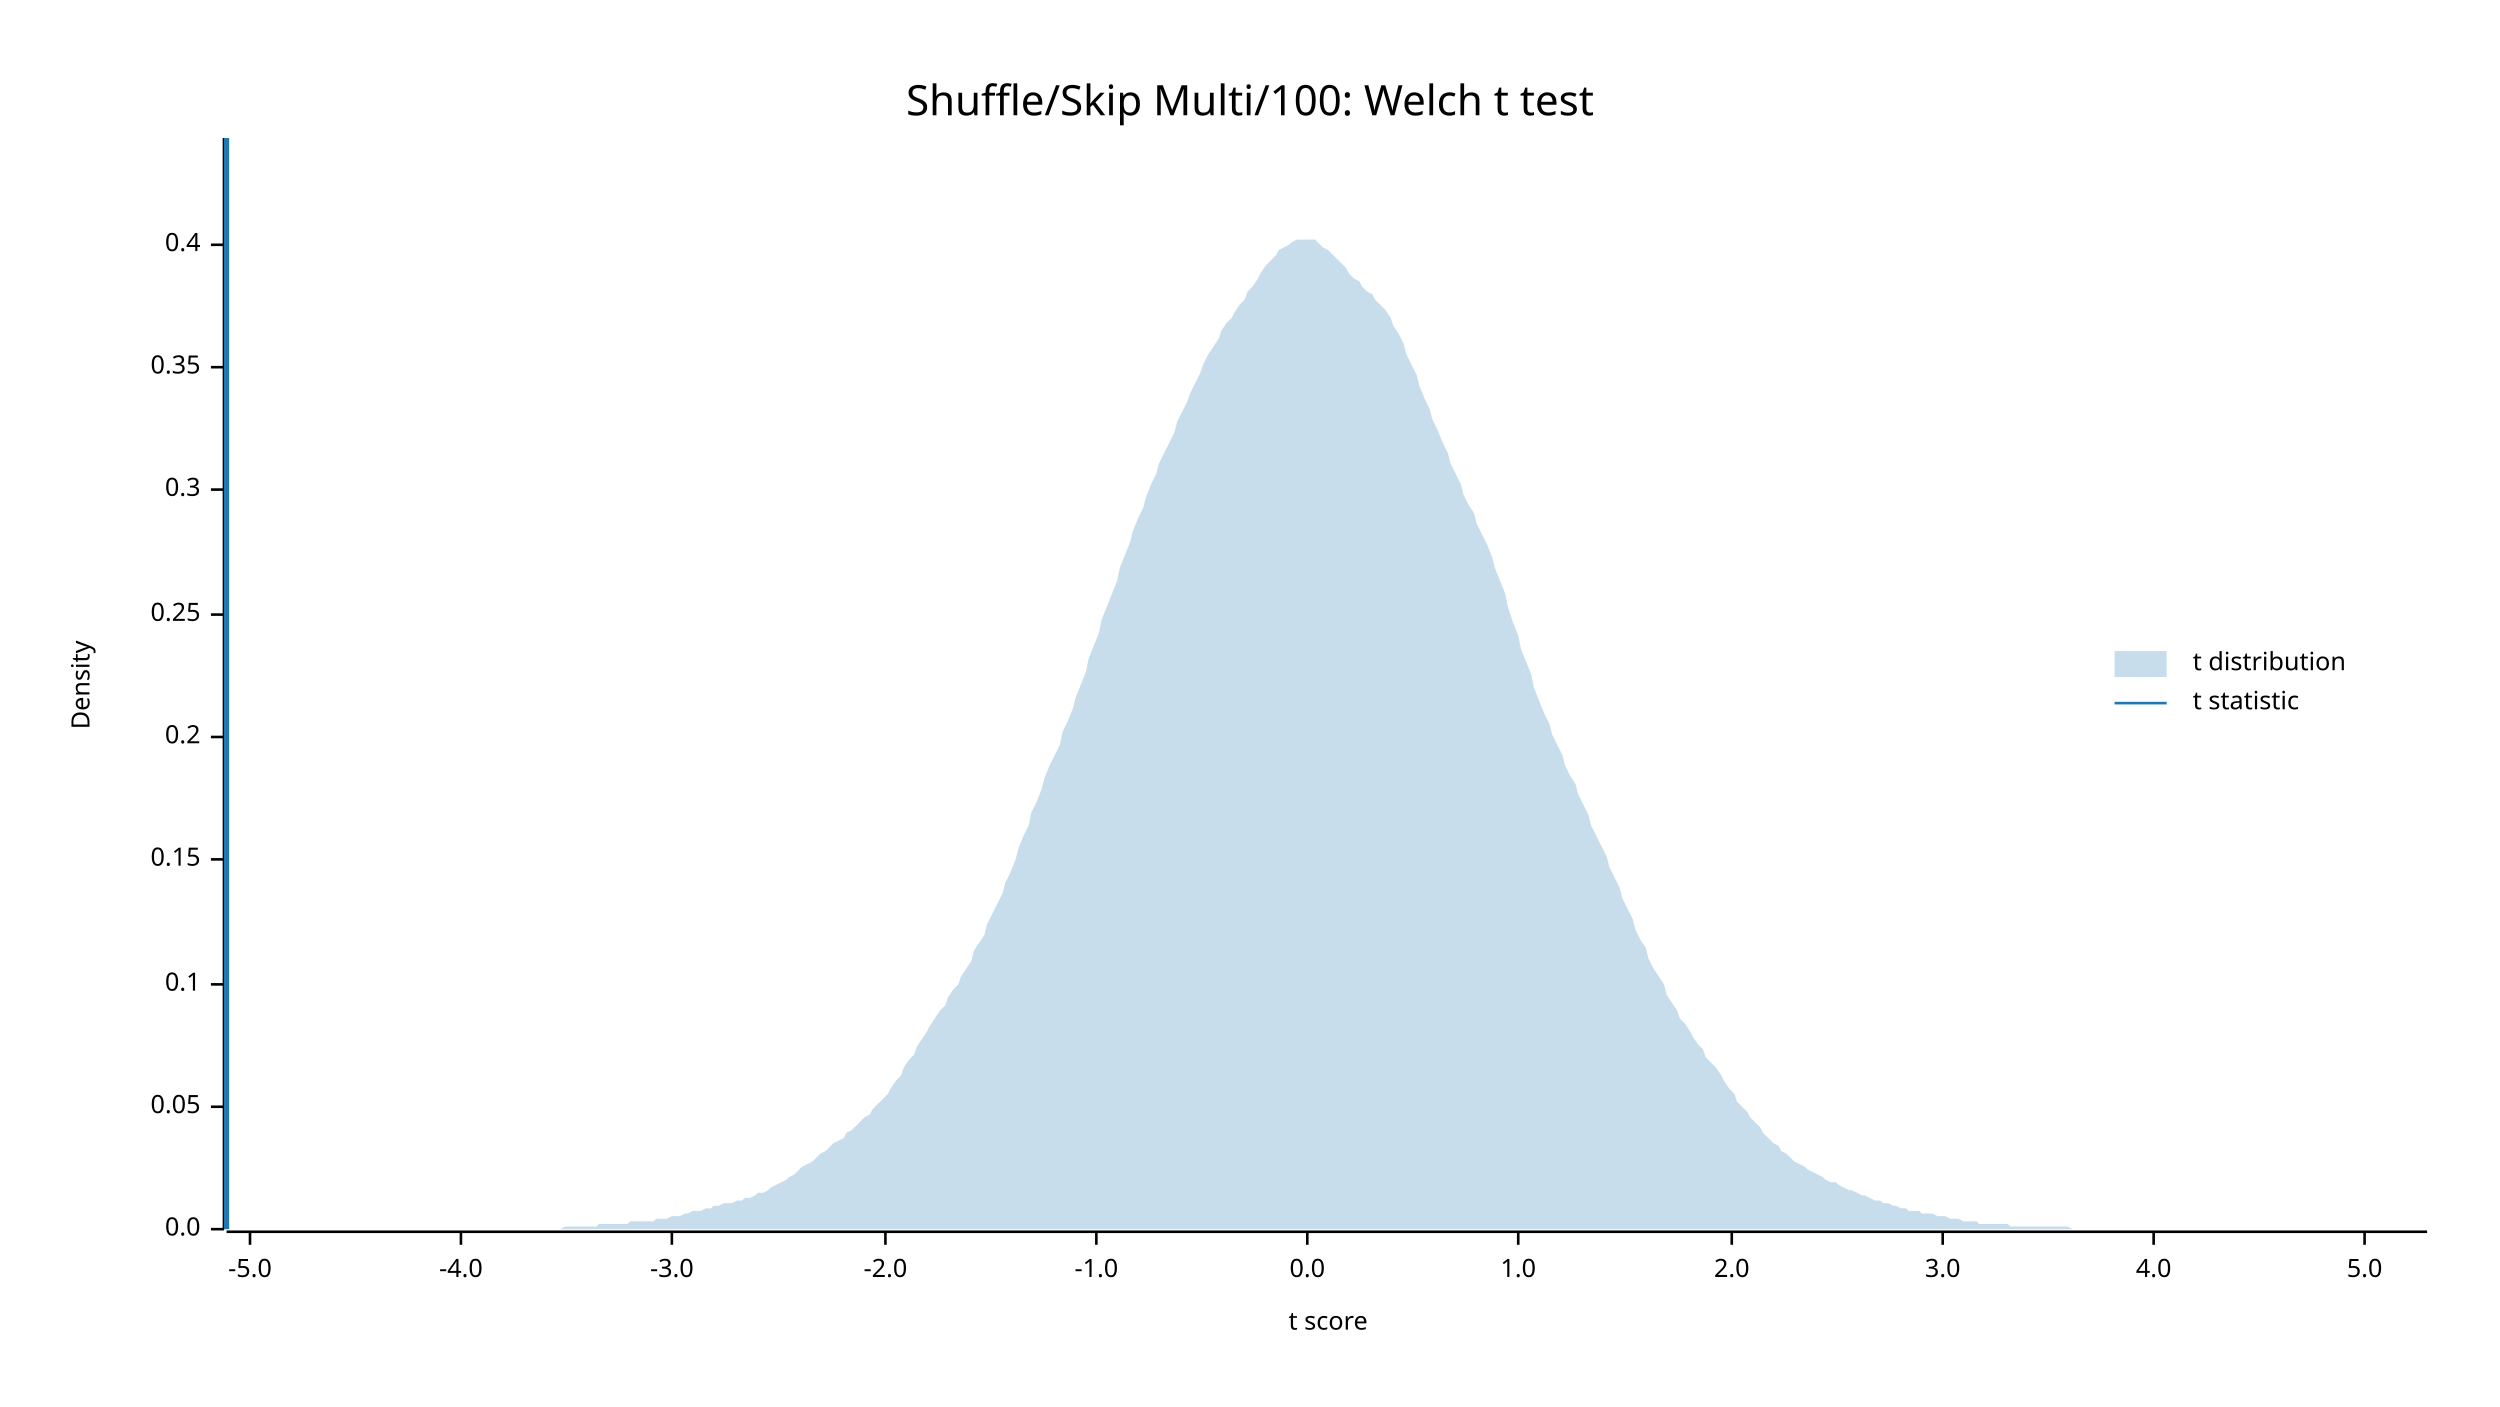
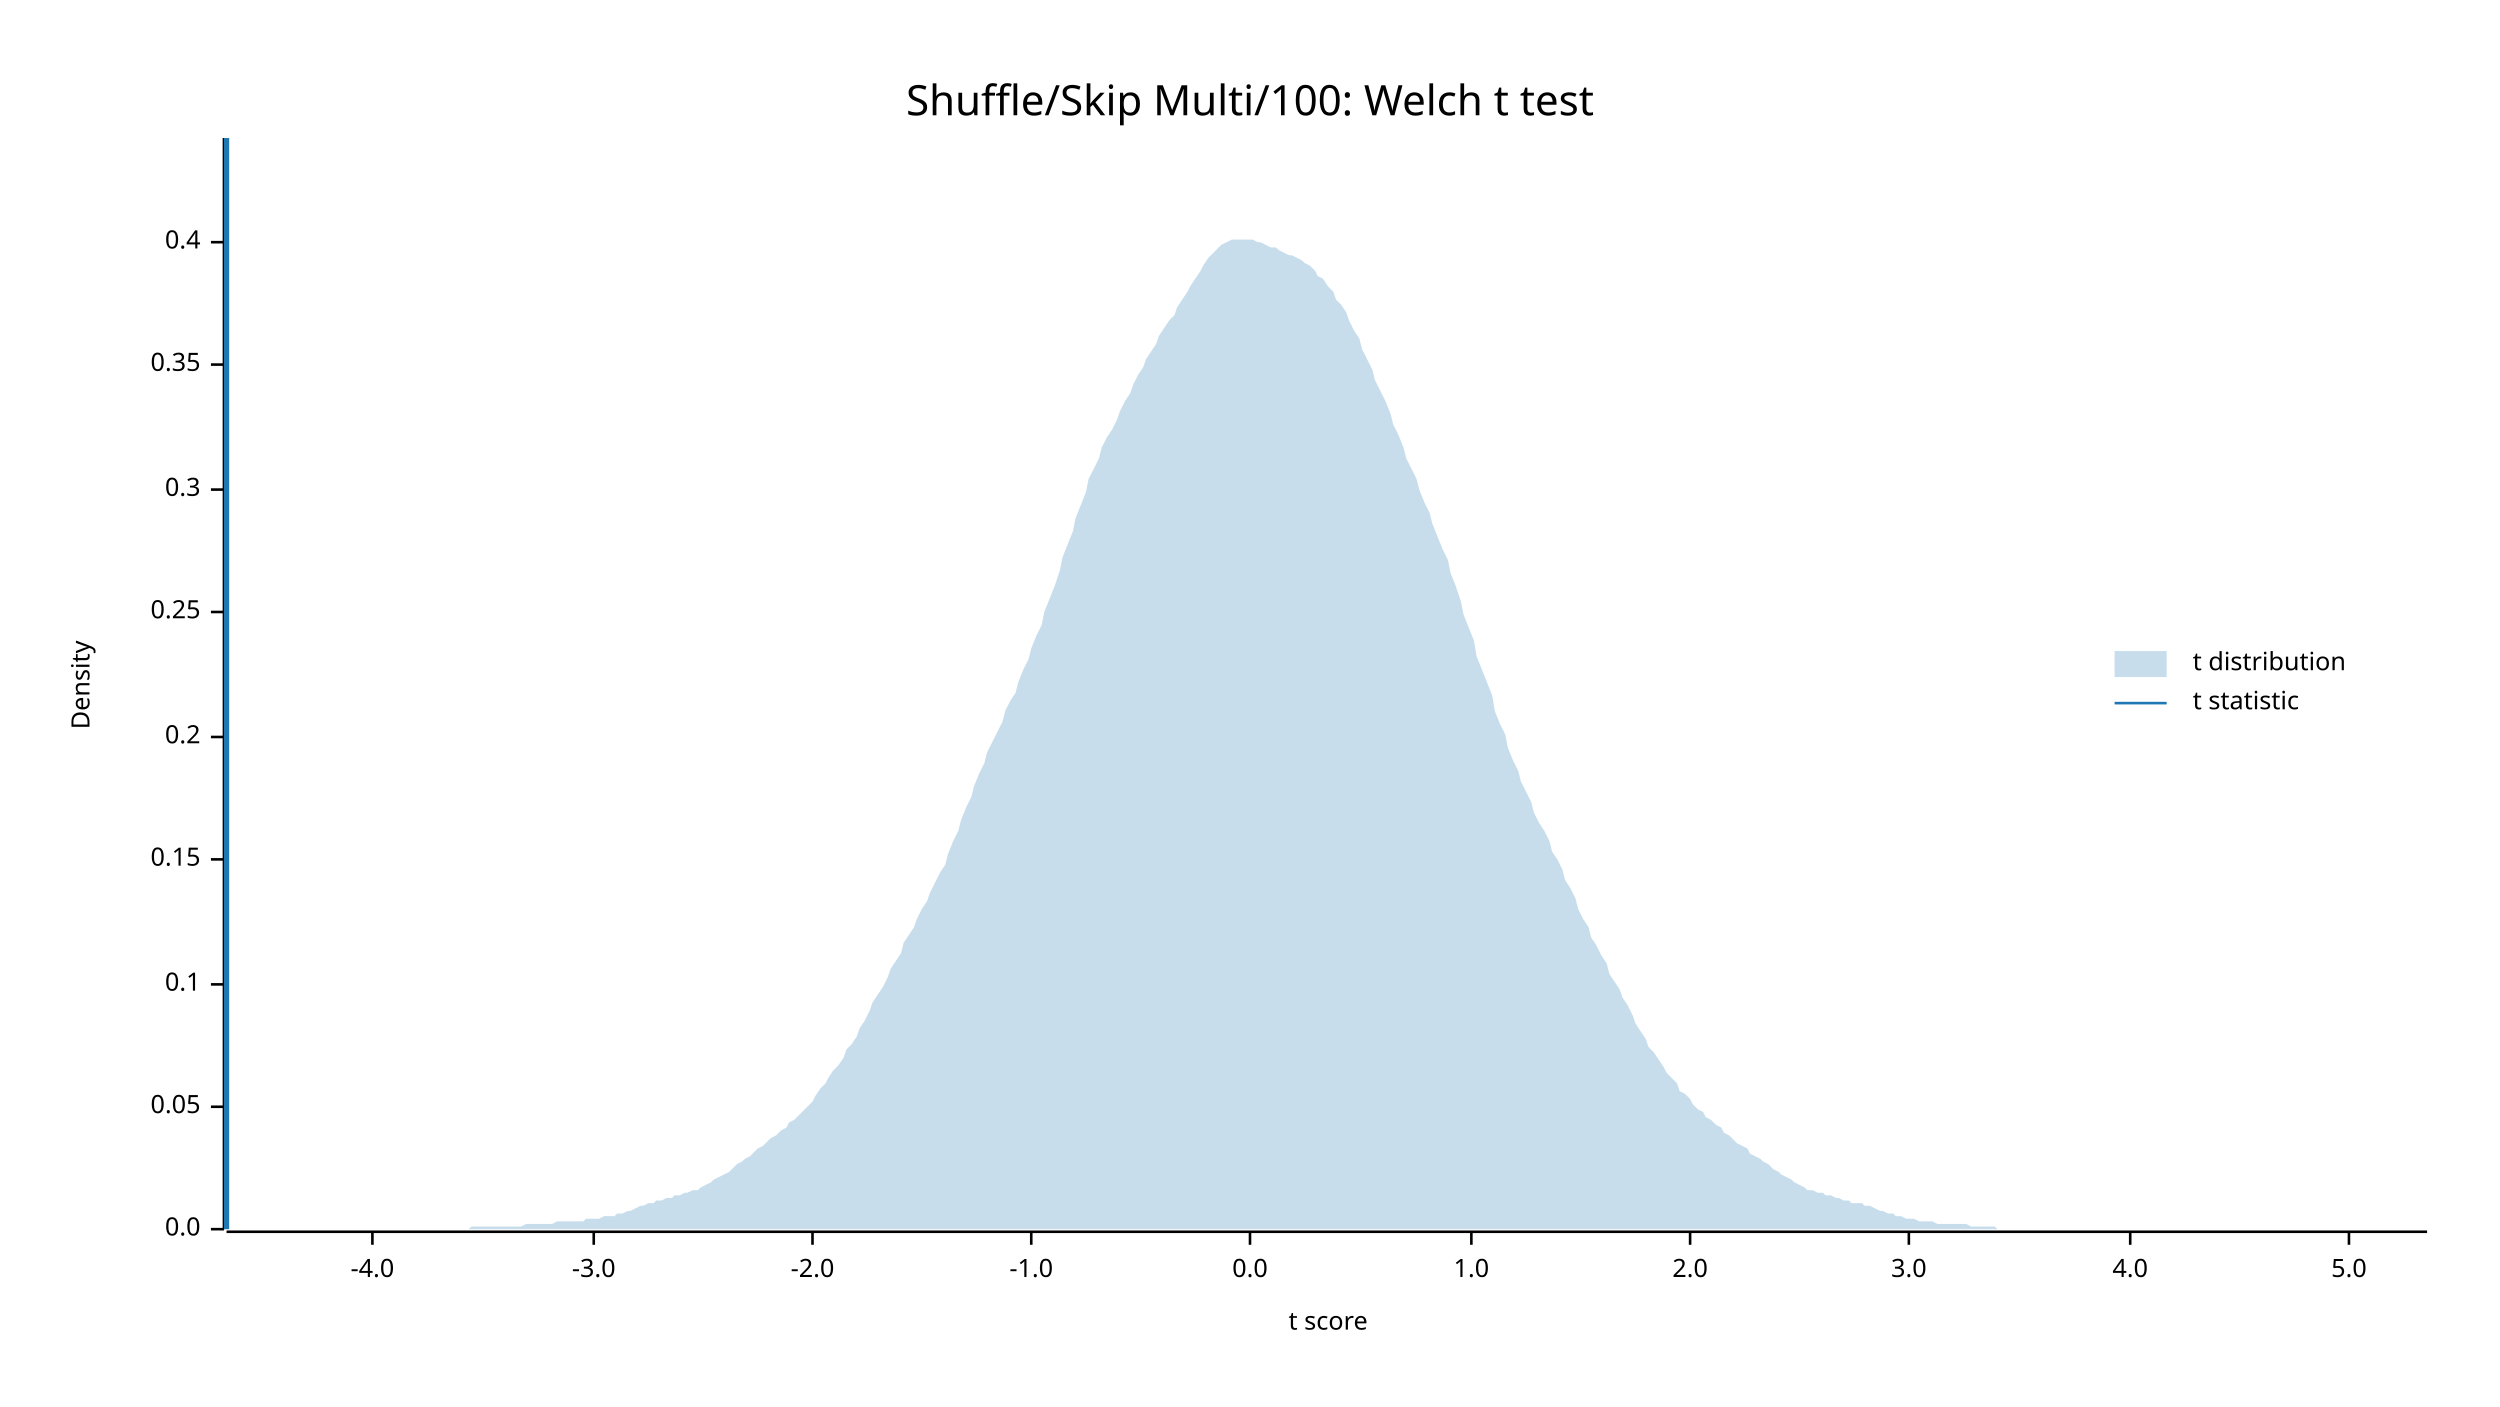
<svg xmlns="http://www.w3.org/2000/svg" width="960" height="540" viewBox="0 0 960 540">
  <text x="480" y="32" dy="0.76em" text-anchor="middle" font-family="sans-serif" font-size="16.129" opacity="1" fill="#000000">
Shuffle/Skip Multi/100: Welch t test
</text>
  <text x="27" y="263" dy="0.76em" text-anchor="middle" font-family="sans-serif" font-size="9.677" opacity="1" fill="#000000" transform="rotate(270, 27, 263)">
Density
</text>
  <text x="510" y="513" dy="-0.5ex" text-anchor="middle" font-family="sans-serif" font-size="9.677" opacity="1" fill="#000000">
t score
</text>
  <polyline fill="none" opacity="1" stroke="#000000" stroke-width="1" points="86,53 86,472 " />
  <text x="77" y="472" dy="0.5ex" text-anchor="end" font-family="sans-serif" font-size="9.677" opacity="1" fill="#000000">
0.0
</text>
  <polyline fill="none" opacity="1" stroke="#000000" stroke-width="1" points="81,472 86,472 " />
  <text x="77" y="425" dy="0.5ex" text-anchor="end" font-family="sans-serif" font-size="9.677" opacity="1" fill="#000000">
0.05
</text>
  <polyline fill="none" opacity="1" stroke="#000000" stroke-width="1" points="81,425 86,425 " />
  <text x="77" y="378" dy="0.5ex" text-anchor="end" font-family="sans-serif" font-size="9.677" opacity="1" fill="#000000">
0.1
</text>
  <polyline fill="none" opacity="1" stroke="#000000" stroke-width="1" points="81,378 86,378 " />
  <text x="77" y="330" dy="0.5ex" text-anchor="end" font-family="sans-serif" font-size="9.677" opacity="1" fill="#000000">
0.15
</text>
  <polyline fill="none" opacity="1" stroke="#000000" stroke-width="1" points="81,330 86,330 " />
  <text x="77" y="283" dy="0.5ex" text-anchor="end" font-family="sans-serif" font-size="9.677" opacity="1" fill="#000000">
0.2
</text>
  <polyline fill="none" opacity="1" stroke="#000000" stroke-width="1" points="81,283 86,283 " />
-   <text x="77" y="236" dy="0.5ex" text-anchor="end" font-family="sans-serif" font-size="9.677" opacity="1" fill="#000000">
+   <text x="77" y="235" dy="0.5ex" text-anchor="end" font-family="sans-serif" font-size="9.677" opacity="1" fill="#000000">
0.25
</text>
-   <polyline fill="none" opacity="1" stroke="#000000" stroke-width="1" points="81,236 86,236 " />
+   <polyline fill="none" opacity="1" stroke="#000000" stroke-width="1" points="81,235 86,235 " />
  <text x="77" y="188" dy="0.5ex" text-anchor="end" font-family="sans-serif" font-size="9.677" opacity="1" fill="#000000">
0.3
</text>
  <polyline fill="none" opacity="1" stroke="#000000" stroke-width="1" points="81,188 86,188 " />
-   <text x="77" y="141" dy="0.5ex" text-anchor="end" font-family="sans-serif" font-size="9.677" opacity="1" fill="#000000">
+   <text x="77" y="140" dy="0.5ex" text-anchor="end" font-family="sans-serif" font-size="9.677" opacity="1" fill="#000000">
0.35
</text>
-   <polyline fill="none" opacity="1" stroke="#000000" stroke-width="1" points="81,141 86,141 " />
-   <text x="77" y="94" dy="0.5ex" text-anchor="end" font-family="sans-serif" font-size="9.677" opacity="1" fill="#000000">
+   <polyline fill="none" opacity="1" stroke="#000000" stroke-width="1" points="81,140 86,140 " />
+   <text x="77" y="93" dy="0.5ex" text-anchor="end" font-family="sans-serif" font-size="9.677" opacity="1" fill="#000000">
0.4
</text>
-   <polyline fill="none" opacity="1" stroke="#000000" stroke-width="1" points="81,94 86,94 " />
+   <polyline fill="none" opacity="1" stroke="#000000" stroke-width="1" points="81,93 86,93 " />
  <polyline fill="none" opacity="1" stroke="#000000" stroke-width="1" points="87,473 932,473 " />
-   <text x="96" y="483" dy="0.76em" text-anchor="middle" font-family="sans-serif" font-size="9.677" opacity="1" fill="#000000">
- -5.0
- </text>
-   <polyline fill="none" opacity="1" stroke="#000000" stroke-width="1" points="96,473 96,478 " />
-   <text x="177" y="483" dy="0.76em" text-anchor="middle" font-family="sans-serif" font-size="9.677" opacity="1" fill="#000000">
+   <text x="143" y="483" dy="0.76em" text-anchor="middle" font-family="sans-serif" font-size="9.677" opacity="1" fill="#000000">
-4.0
</text>
-   <polyline fill="none" opacity="1" stroke="#000000" stroke-width="1" points="177,473 177,478 " />
-   <text x="258" y="483" dy="0.76em" text-anchor="middle" font-family="sans-serif" font-size="9.677" opacity="1" fill="#000000">
+   <polyline fill="none" opacity="1" stroke="#000000" stroke-width="1" points="143,473 143,478 " />
+   <text x="228" y="483" dy="0.76em" text-anchor="middle" font-family="sans-serif" font-size="9.677" opacity="1" fill="#000000">
-3.0
</text>
-   <polyline fill="none" opacity="1" stroke="#000000" stroke-width="1" points="258,473 258,478 " />
-   <text x="340" y="483" dy="0.76em" text-anchor="middle" font-family="sans-serif" font-size="9.677" opacity="1" fill="#000000">
+   <polyline fill="none" opacity="1" stroke="#000000" stroke-width="1" points="228,473 228,478 " />
+   <text x="312" y="483" dy="0.76em" text-anchor="middle" font-family="sans-serif" font-size="9.677" opacity="1" fill="#000000">
-2.0
</text>
-   <polyline fill="none" opacity="1" stroke="#000000" stroke-width="1" points="340,473 340,478 " />
-   <text x="421" y="483" dy="0.76em" text-anchor="middle" font-family="sans-serif" font-size="9.677" opacity="1" fill="#000000">
+   <polyline fill="none" opacity="1" stroke="#000000" stroke-width="1" points="312,473 312,478 " />
+   <text x="396" y="483" dy="0.76em" text-anchor="middle" font-family="sans-serif" font-size="9.677" opacity="1" fill="#000000">
-1.0
</text>
-   <polyline fill="none" opacity="1" stroke="#000000" stroke-width="1" points="421,473 421,478 " />
-   <text x="502" y="483" dy="0.76em" text-anchor="middle" font-family="sans-serif" font-size="9.677" opacity="1" fill="#000000">
+   <polyline fill="none" opacity="1" stroke="#000000" stroke-width="1" points="396,473 396,478 " />
+   <text x="480" y="483" dy="0.76em" text-anchor="middle" font-family="sans-serif" font-size="9.677" opacity="1" fill="#000000">
0.0
</text>
-   <polyline fill="none" opacity="1" stroke="#000000" stroke-width="1" points="502,473 502,478 " />
-   <text x="583" y="483" dy="0.76em" text-anchor="middle" font-family="sans-serif" font-size="9.677" opacity="1" fill="#000000">
+   <polyline fill="none" opacity="1" stroke="#000000" stroke-width="1" points="480,473 480,478 " />
+   <text x="565" y="483" dy="0.76em" text-anchor="middle" font-family="sans-serif" font-size="9.677" opacity="1" fill="#000000">
1.0
</text>
-   <polyline fill="none" opacity="1" stroke="#000000" stroke-width="1" points="583,473 583,478 " />
-   <text x="665" y="483" dy="0.76em" text-anchor="middle" font-family="sans-serif" font-size="9.677" opacity="1" fill="#000000">
+   <polyline fill="none" opacity="1" stroke="#000000" stroke-width="1" points="565,473 565,478 " />
+   <text x="649" y="483" dy="0.76em" text-anchor="middle" font-family="sans-serif" font-size="9.677" opacity="1" fill="#000000">
2.0
</text>
-   <polyline fill="none" opacity="1" stroke="#000000" stroke-width="1" points="665,473 665,478 " />
-   <text x="746" y="483" dy="0.76em" text-anchor="middle" font-family="sans-serif" font-size="9.677" opacity="1" fill="#000000">
+   <polyline fill="none" opacity="1" stroke="#000000" stroke-width="1" points="649,473 649,478 " />
+   <text x="733" y="483" dy="0.76em" text-anchor="middle" font-family="sans-serif" font-size="9.677" opacity="1" fill="#000000">
3.0
</text>
-   <polyline fill="none" opacity="1" stroke="#000000" stroke-width="1" points="746,473 746,478 " />
-   <text x="827" y="483" dy="0.76em" text-anchor="middle" font-family="sans-serif" font-size="9.677" opacity="1" fill="#000000">
+   <polyline fill="none" opacity="1" stroke="#000000" stroke-width="1" points="733,473 733,478 " />
+   <text x="818" y="483" dy="0.76em" text-anchor="middle" font-family="sans-serif" font-size="9.677" opacity="1" fill="#000000">
4.0
</text>
-   <polyline fill="none" opacity="1" stroke="#000000" stroke-width="1" points="827,473 827,478 " />
-   <text x="908" y="483" dy="0.76em" text-anchor="middle" font-family="sans-serif" font-size="9.677" opacity="1" fill="#000000">
+   <polyline fill="none" opacity="1" stroke="#000000" stroke-width="1" points="818,473 818,478 " />
+   <text x="902" y="483" dy="0.76em" text-anchor="middle" font-family="sans-serif" font-size="9.677" opacity="1" fill="#000000">
5.0
</text>
-   <polyline fill="none" opacity="1" stroke="#000000" stroke-width="1" points="908,473 908,478 " />
-   <polygon opacity="0.25" fill="#1F78B4" points="87,472 88,472 90,472 92,472 93,472 95,472 97,472 98,472 100,472 102,472 103,472 105,472 107,472 109,472 110,472 112,472 114,472 115,472 117,472 119,472 120,472 122,472 124,472 125,472 127,472 129,472 131,472 132,472 134,472 136,472 137,472 139,472 141,472 142,472 144,472 146,472 147,472 149,472 151,472 153,472 154,472 156,472 158,472 159,472 161,472 163,472 164,472 166,472 168,472 169,472 171,472 173,472 175,472 176,472 178,472 180,472 181,472 183,472 185,472 186,472 188,472 190,472 191,472 193,472 195,472 197,472 198,472 200,472 202,472 203,472 205,472 207,472 208,472 210,472 212,472 214,472 215,472 217,471 219,471 220,471 222,471 224,471 225,471 227,471 229,471 230,470 232,470 234,470 236,470 237,470 239,470 241,470 242,469 244,469 246,469 247,469 249,469 251,469 252,468 254,468 256,468 258,467 259,467 261,467 263,466 264,466 266,465 268,465 269,465 271,464 273,464 274,463 276,463 278,462 280,462 281,462 283,461 285,461 286,460 288,460 290,459 291,458 293,458 295,457 296,456 298,455 300,454 302,453 303,452 305,451 307,449 308,448 310,447 312,446 313,445 315,443 317,442 318,441 320,439 322,438 324,437 325,435 327,434 329,432 330,431 332,429 334,428 335,426 337,424 339,422 341,420 342,418 344,415 346,413 347,410 349,407 351,405 352,402 354,399 356,396 357,394 359,391 361,388 363,386 364,383 366,380 368,378 369,375 371,372 373,369 374,365 376,362 378,359 379,355 381,351 383,347 385,343 386,339 388,335 390,330 391,326 393,321 395,317 396,312 398,308 400,303 401,299 403,294 405,290 407,286 408,281 410,277 412,272 413,268 415,263 417,258 418,253 420,248 422,243 423,238 425,233 427,228 429,223 430,218 432,213 434,208 435,204 437,199 439,195 440,191 442,186 444,182 445,178 447,174 449,170 451,166 452,162 454,158 456,154 457,151 459,147 461,143 462,140 464,136 466,133 468,130 469,127 471,124 473,122 474,120 476,117 478,115 479,112 481,110 483,107 484,105 486,102 488,100 490,98 491,96 493,95 495,94 496,93 498,92 500,92 501,92 503,92 505,92 506,93 508,95 510,96 512,98 513,99 515,101 517,103 518,105 520,107 522,108 523,110 525,112 527,113 528,115 530,117 532,119 534,122 535,125 537,128 539,132 540,136 542,140 544,144 545,148 547,153 549,157 550,161 552,165 554,170 556,174 557,178 559,182 561,186 562,190 564,194 566,197 567,201 569,205 571,209 573,214 574,218 576,223 578,228 579,233 581,239 583,244 584,249 586,254 588,259 589,264 591,269 593,274 595,278 596,282 598,286 600,290 601,294 603,298 605,301 606,305 608,309 610,313 611,317 613,321 615,325 617,329 618,333 620,337 622,341 623,345 625,349 627,353 628,357 630,361 632,364 633,368 635,372 637,375 639,378 640,382 642,385 644,388 645,391 647,393 649,396 650,398 652,401 654,403 655,406 657,408 659,410 661,413 662,415 664,418 666,420 667,423 669,425 671,427 672,429 674,431 676,433 677,435 679,437 681,439 683,440 684,442 686,443 688,445 689,446 691,447 693,448 694,449 696,450 698,451 700,452 701,453 703,454 705,454 706,455 708,456 710,457 711,457 713,458 715,459 716,459 718,460 720,461 722,461 723,462 725,462 727,463 728,463 730,464 732,464 733,465 735,465 737,465 738,466 740,466 742,466 744,467 745,467 747,467 749,468 750,468 752,468 754,469 755,469 757,469 759,469 760,470 762,470 764,470 766,470 767,470 769,470 771,470 772,471 774,471 776,471 777,471 779,471 781,471 782,471 784,471 786,471 788,471 789,471 791,471 793,471 794,471 796,472 798,472 799,472 801,472 803,472 804,472 806,472 808,472 810,472 811,472 813,472 815,472 816,472 818,472 820,472 821,472 823,472 825,472 827,472 828,472 830,472 832,472 833,472 835,472 837,472 838,472 840,472 842,472 843,472 845,472 847,472 849,472 850,472 852,472 854,472 855,472 857,472 859,472 860,472 862,472 864,472 865,472 867,472 869,472 871,472 872,472 874,472 876,472 877,472 879,472 881,472 882,472 884,472 886,472 887,472 889,472 891,472 893,472 894,472 896,472 898,472 899,472 901,472 903,472 904,472 906,472 908,472 909,472 911,472 913,472 915,472 916,472 918,472 920,472 921,472 923,472 925,472 926,472 928,472 930,472 932,472 932,472 87,472 " />
+   <polyline fill="none" opacity="1" stroke="#000000" stroke-width="1" points="902,473 902,478 " />
+   <polygon opacity="0.25" fill="#1F78B4" points="87,472 88,472 90,472 92,472 93,472 95,472 97,472 98,472 100,472 102,472 103,472 105,472 107,472 109,472 110,472 112,472 114,472 115,472 117,472 119,472 120,472 122,472 124,472 125,472 127,472 129,472 131,472 132,472 134,472 136,472 137,472 139,472 141,472 142,472 144,472 146,472 147,472 149,472 151,472 153,472 154,472 156,472 158,472 159,472 161,472 163,472 164,472 166,472 168,472 169,472 171,472 173,472 175,472 176,472 178,472 180,472 181,471 183,471 185,471 186,471 188,471 190,471 191,471 193,471 195,471 197,471 198,471 200,471 202,470 203,470 205,470 207,470 208,470 210,470 212,470 214,469 215,469 217,469 219,469 220,469 222,469 224,469 225,468 227,468 229,468 230,468 232,467 234,467 236,467 237,466 239,466 241,465 242,465 244,464 246,463 247,463 249,462 251,462 252,461 254,461 256,460 258,460 259,459 261,459 263,458 264,458 266,457 268,457 269,456 271,455 273,454 274,453 276,452 278,451 280,450 281,449 283,447 285,446 286,445 288,444 290,442 291,441 293,440 295,438 296,437 298,436 300,434 302,433 303,431 305,430 307,428 308,427 310,425 312,423 313,421 315,418 317,416 318,414 320,411 322,409 324,406 325,403 327,401 329,398 330,395 332,392 334,388 335,385 337,382 339,379 341,375 342,372 344,369 346,366 347,362 349,359 351,356 352,353 354,349 356,346 357,343 359,339 361,335 363,332 364,328 366,323 368,319 369,315 371,310 373,306 374,302 376,297 378,293 379,289 381,285 383,281 385,277 386,273 388,269 390,266 391,262 393,257 395,253 396,249 398,244 400,240 401,235 403,230 405,225 407,219 408,214 410,209 412,204 413,199 415,194 417,189 418,184 420,180 422,176 423,172 425,168 427,165 429,161 430,158 432,154 434,151 435,148 437,144 439,141 440,138 442,135 444,132 445,129 447,126 449,123 451,121 452,118 454,115 456,112 457,110 459,107 461,104 462,102 464,99 466,97 468,95 469,94 471,93 473,92 474,92 476,92 478,92 479,92 481,92 483,93 484,93 486,94 488,95 490,95 491,96 493,97 495,98 496,98 498,99 500,100 501,101 503,102 505,104 506,106 508,107 510,110 512,112 513,115 515,117 517,120 518,123 520,127 522,130 523,134 525,138 527,142 528,146 530,150 532,154 534,159 535,163 537,167 539,172 540,176 542,180 544,184 545,188 547,193 549,197 550,201 552,206 554,211 556,215 557,220 559,225 561,231 562,236 564,241 566,246 567,252 569,257 571,262 573,267 574,273 576,278 578,282 579,287 581,292 583,296 584,300 586,304 588,308 589,312 591,316 593,319 595,323 596,327 598,330 600,334 601,338 603,341 605,345 606,349 608,353 610,356 611,360 613,363 615,367 617,370 618,374 620,377 622,380 623,383 625,386 627,390 628,393 630,396 632,399 633,402 635,404 637,407 639,410 640,412 642,414 644,416 645,419 647,420 649,422 650,424 652,426 654,427 655,429 657,430 659,432 661,433 662,435 664,436 666,438 667,439 669,440 671,441 672,443 674,444 676,445 677,446 679,447 681,449 683,450 684,451 686,452 688,453 689,454 691,455 693,456 694,457 696,457 698,458 700,458 701,459 703,459 705,460 706,460 708,461 710,461 711,462 713,462 715,462 716,463 718,463 720,464 722,465 723,465 725,466 727,466 728,467 730,467 732,468 733,468 735,468 737,469 738,469 740,469 742,469 744,470 745,470 747,470 749,470 750,470 752,470 754,470 755,470 757,471 759,471 760,471 762,471 764,471 766,471 767,472 769,472 771,472 772,472 774,472 776,472 777,472 779,472 781,472 782,472 784,472 786,472 788,472 789,472 791,472 793,472 794,472 796,472 798,472 799,472 801,472 803,472 804,472 806,472 808,472 810,472 811,472 813,472 815,472 816,472 818,472 820,472 821,472 823,472 825,472 827,472 828,472 830,472 832,472 833,472 835,472 837,472 838,472 840,472 842,472 843,472 845,472 847,472 849,472 850,472 852,472 854,472 855,472 857,472 859,472 860,472 862,472 864,472 865,472 867,472 869,472 871,472 872,472 874,472 876,472 877,472 879,472 881,472 882,472 884,472 886,472 887,472 889,472 891,472 893,472 894,472 896,472 898,472 899,472 901,472 903,472 904,472 906,472 908,472 909,472 911,472 913,472 915,472 916,472 918,472 920,472 921,472 923,472 925,472 926,472 928,472 930,472 932,472 932,472 87,472 " />
  <polyline fill="none" opacity="1" stroke="#1F78B4" stroke-width="2" points="87,472 87,53 " />
  <text x="842" y="250" dy="0.76em" text-anchor="start" font-family="sans-serif" font-size="9.677" opacity="1" fill="#000000">
t distribution
</text>
  <text x="842" y="265" dy="0.76em" text-anchor="start" font-family="sans-serif" font-size="9.677" opacity="1" fill="#000000">
t statistic
</text>
  <rect x="812" y="250" width="20" height="10" opacity="0.25" fill="#1F78B4" stroke="none" />
  <polyline fill="none" opacity="1" stroke="#1F78B4" stroke-width="1" points="812,270 832,270 " />
</svg>
